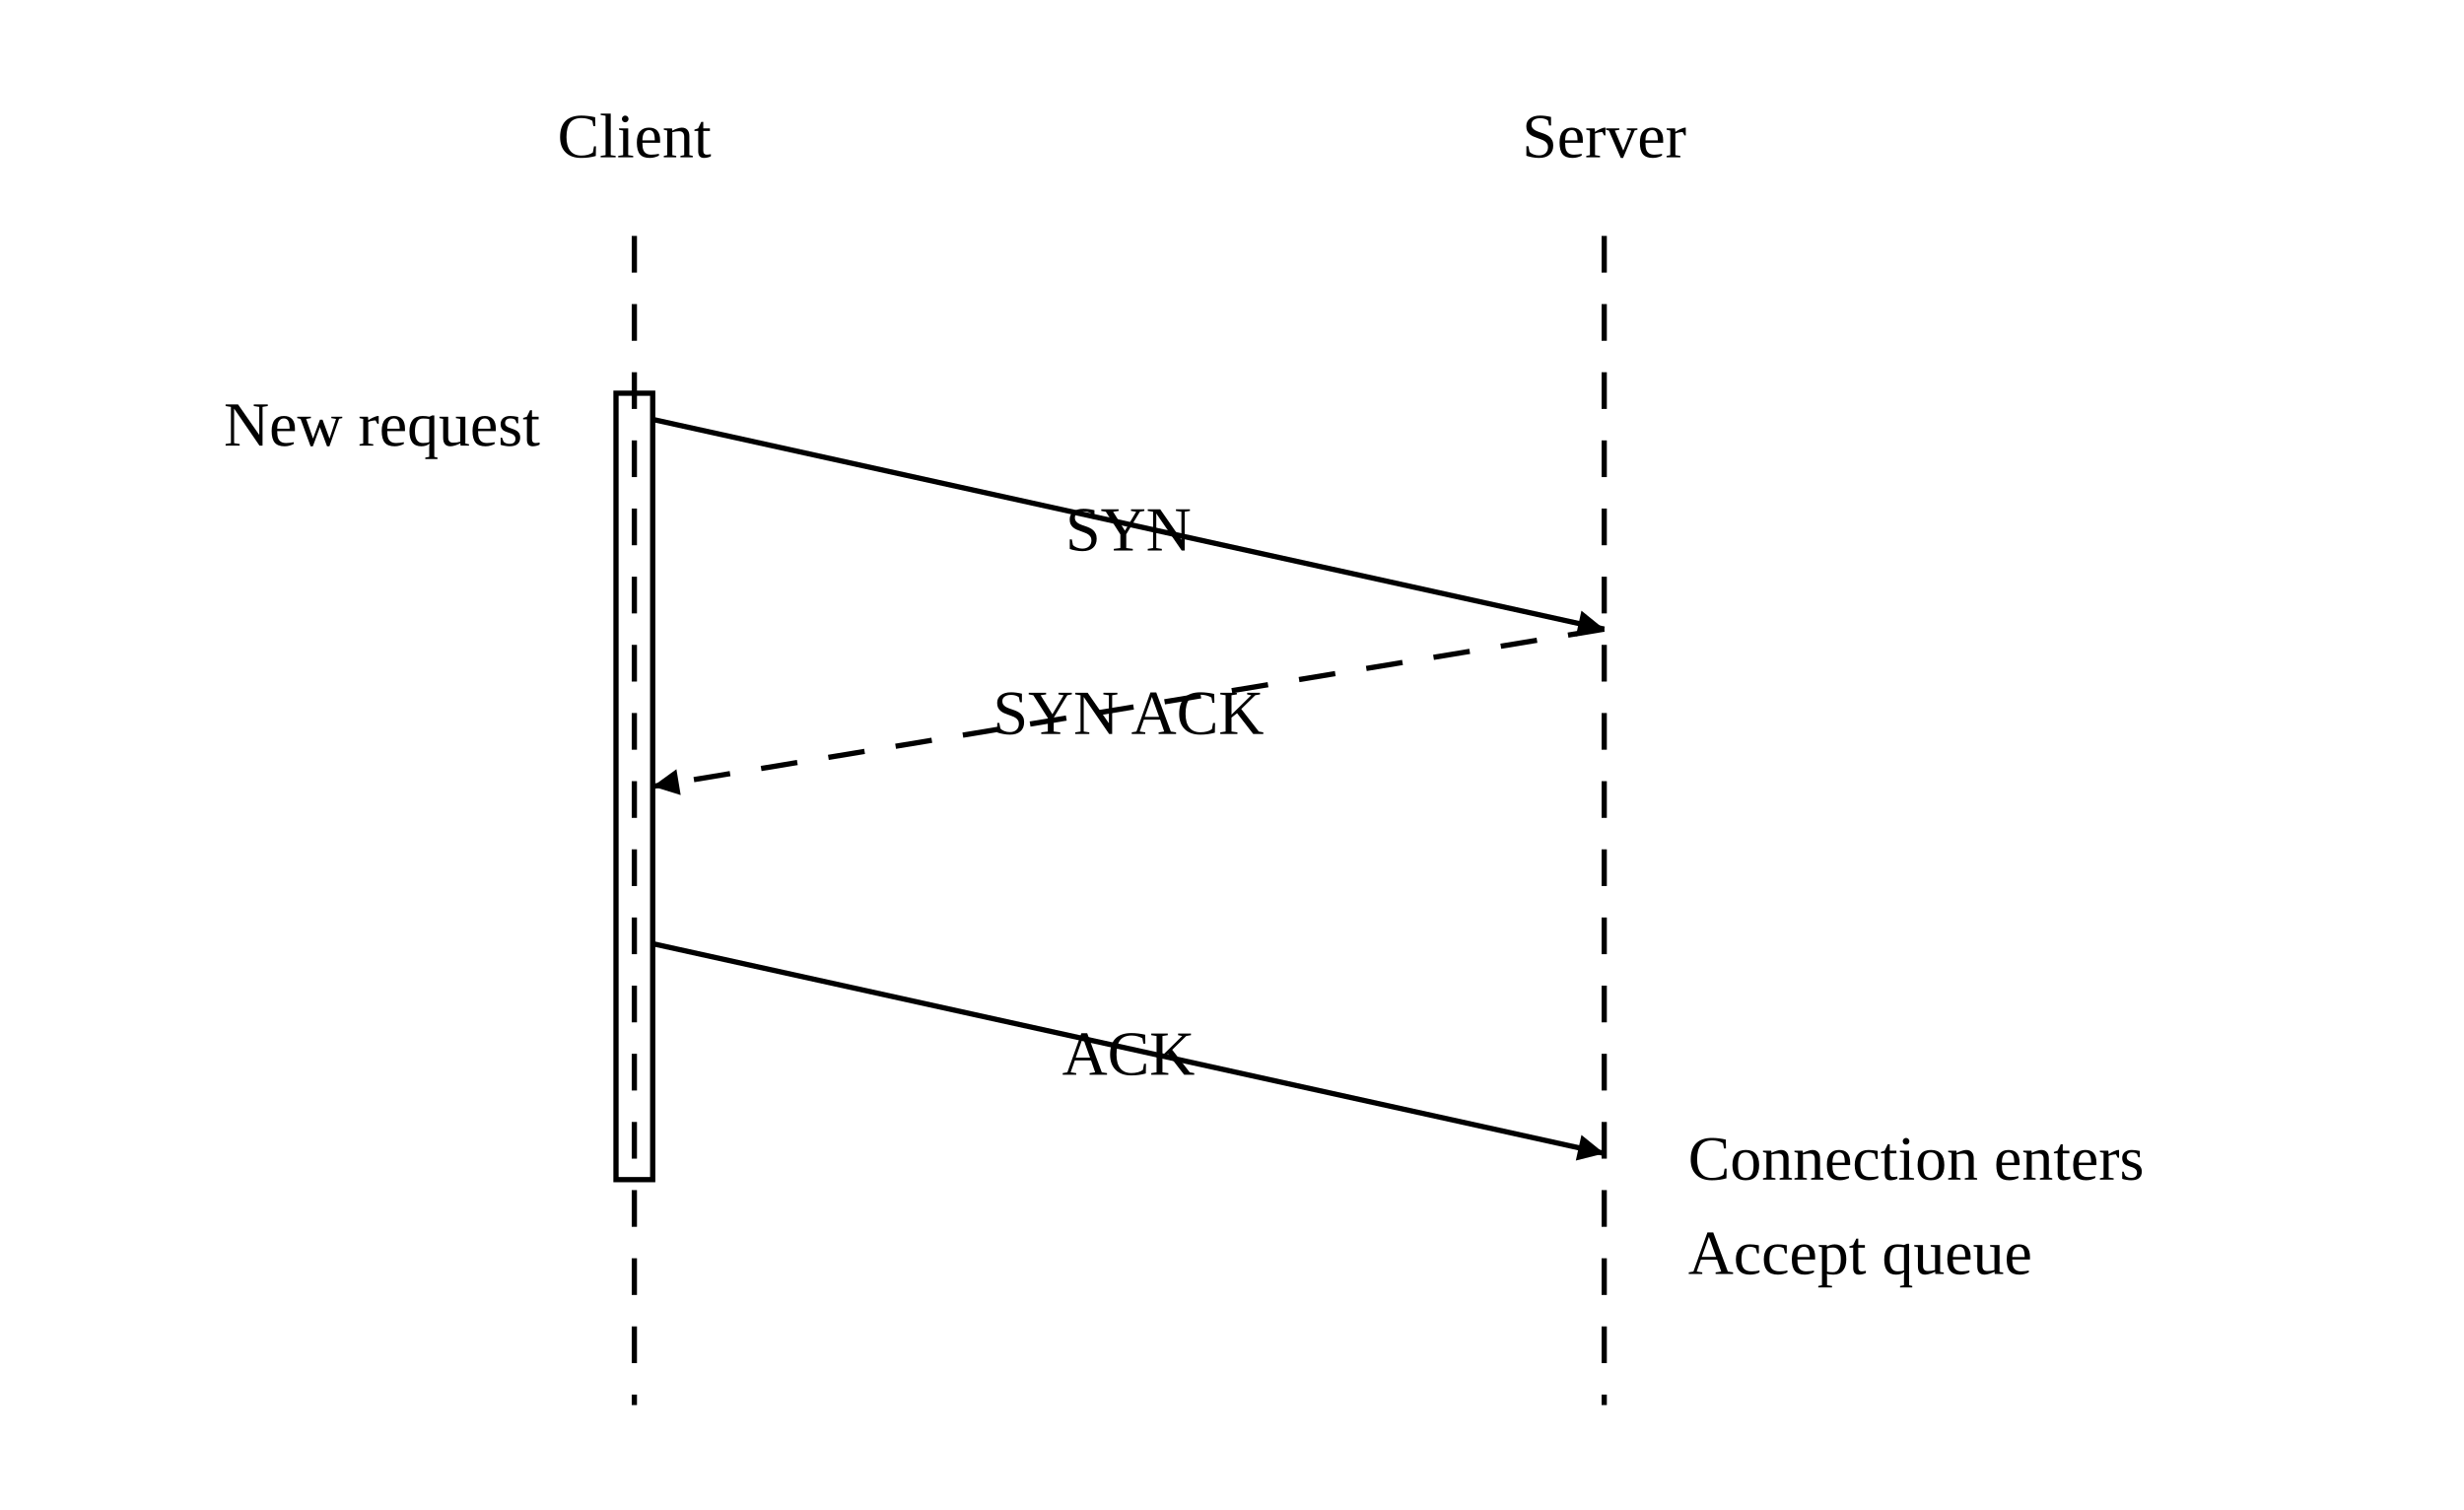
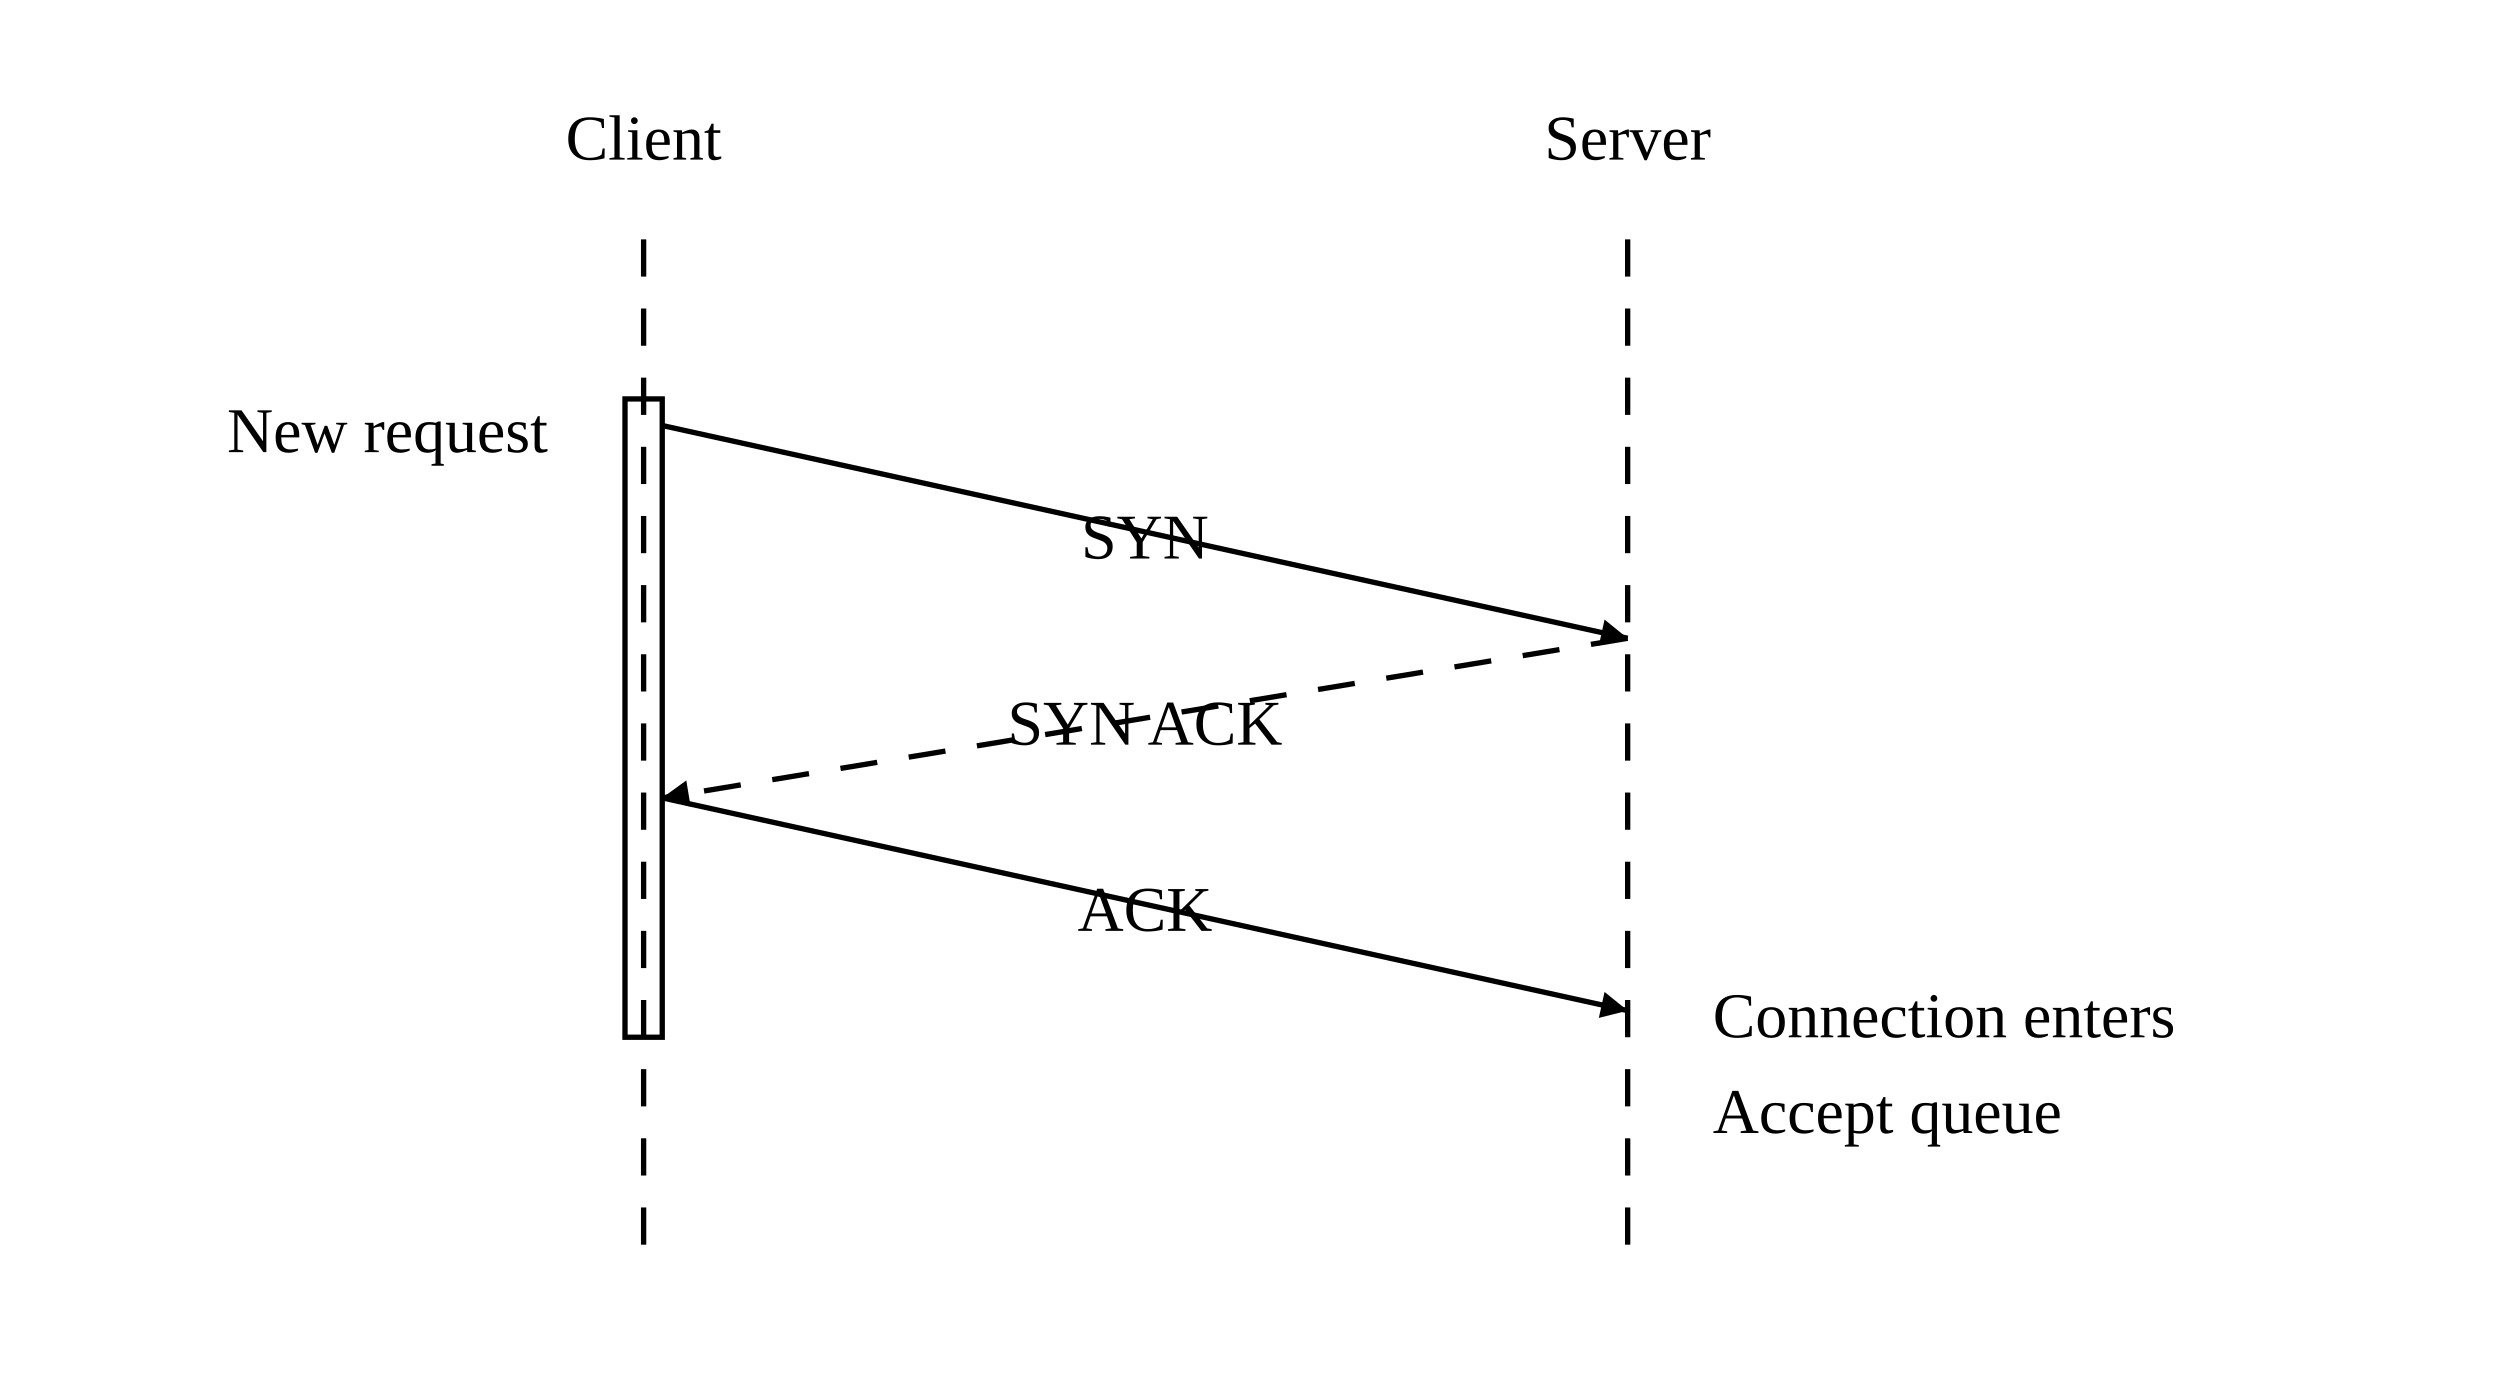
- <svg xmlns="http://www.w3.org/2000/svg" class="diagram" width="470" height="288" viewBox="0 0 470 288">
+ <svg xmlns="http://www.w3.org/2000/svg" class="diagram" width="470" height="258" viewBox="0 0 470 258">
  <defs>
    <marker id="tcp-handshake-arrow" viewBox="0 0 10 10" refX="10" refY="5" markerWidth="5" markerHeight="5" orient="auto-start-reverse">
      <path class="d-arrowhead" d="M0,0 L10,5 L0,10 z" fill="currentColor" />
    </marker>
  </defs>
  <text class="d-heading" x="121" y="30" text-anchor="middle" fill="currentColor">Client</text>
  <text class="d-heading" x="306" y="30" text-anchor="middle" fill="currentColor">Server</text>
-   <path class="d-line d-thin d-dashed d-muted" d="M121,45 V268 M306,45 V268" fill="none" stroke="currentColor" stroke-dasharray="7 6" />
-   <rect class="d-shape d-thin d-knockout" x="117.5" y="75" width="7" height="150" fill="none" stroke="currentColor" />
+   <path class="d-line d-thin d-dashed d-muted" d="M121,45 V238 M306,45 V238" fill="none" stroke="currentColor" stroke-dasharray="7 6" />
+   <rect class="d-shape d-thin d-knockout" x="117.5" y="75" width="7" height="120" fill="none" stroke="currentColor" />
  <text x="103" y="85" text-anchor="end" fill="currentColor">New request</text>
  <path class="d-line" d="M124.5,80 L306,120" fill="none" stroke="currentColor" marker-end="url(#tcp-handshake-arrow)" />
  <rect class="d-knockout" x="200" y="92" width="30.5" height="18" fill="none" />
  <text x="215.25" y="105" text-anchor="middle" fill="currentColor">SYN</text>
  <path class="d-line d-dashed" d="M306,120 L124.5,150" fill="none" stroke="currentColor" marker-end="url(#tcp-handshake-arrow)" stroke-dasharray="7 6" />
  <rect class="d-knockout" x="185" y="127" width="60.5" height="18" fill="none" />
  <text x="215.25" y="140" text-anchor="middle" fill="currentColor">SYN ACK</text>
-   <path class="d-line" d="M124.5,180 L306,220" fill="none" stroke="currentColor" marker-end="url(#tcp-handshake-arrow)" />
-   <rect class="d-knockout" x="200" y="192" width="30.5" height="18" fill="none" />
-   <text x="215.25" y="205" text-anchor="middle" fill="currentColor">ACK</text>
-   <rect class="d-knockout" x="318" y="212" width="135.5" height="36" fill="none" />
+   <path class="d-line" d="M124.5,150 L306,190" fill="none" stroke="currentColor" marker-end="url(#tcp-handshake-arrow)" />
+   <rect class="d-knockout" x="200" y="162" width="30.5" height="18" fill="none" />
+   <text x="215.25" y="175" text-anchor="middle" fill="currentColor">ACK</text>
+   <rect class="d-knockout" x="318" y="182" width="135.5" height="36" fill="none" />
  <text x="322" text-anchor="start" fill="currentColor">
-     <tspan x="322" y="225">Connection enters</tspan>
-     <tspan x="322" y="243">Accept queue</tspan>
+     <tspan x="322" y="195">Connection enters</tspan>
+     <tspan x="322" y="213">Accept queue</tspan>
  </text>
</svg>
